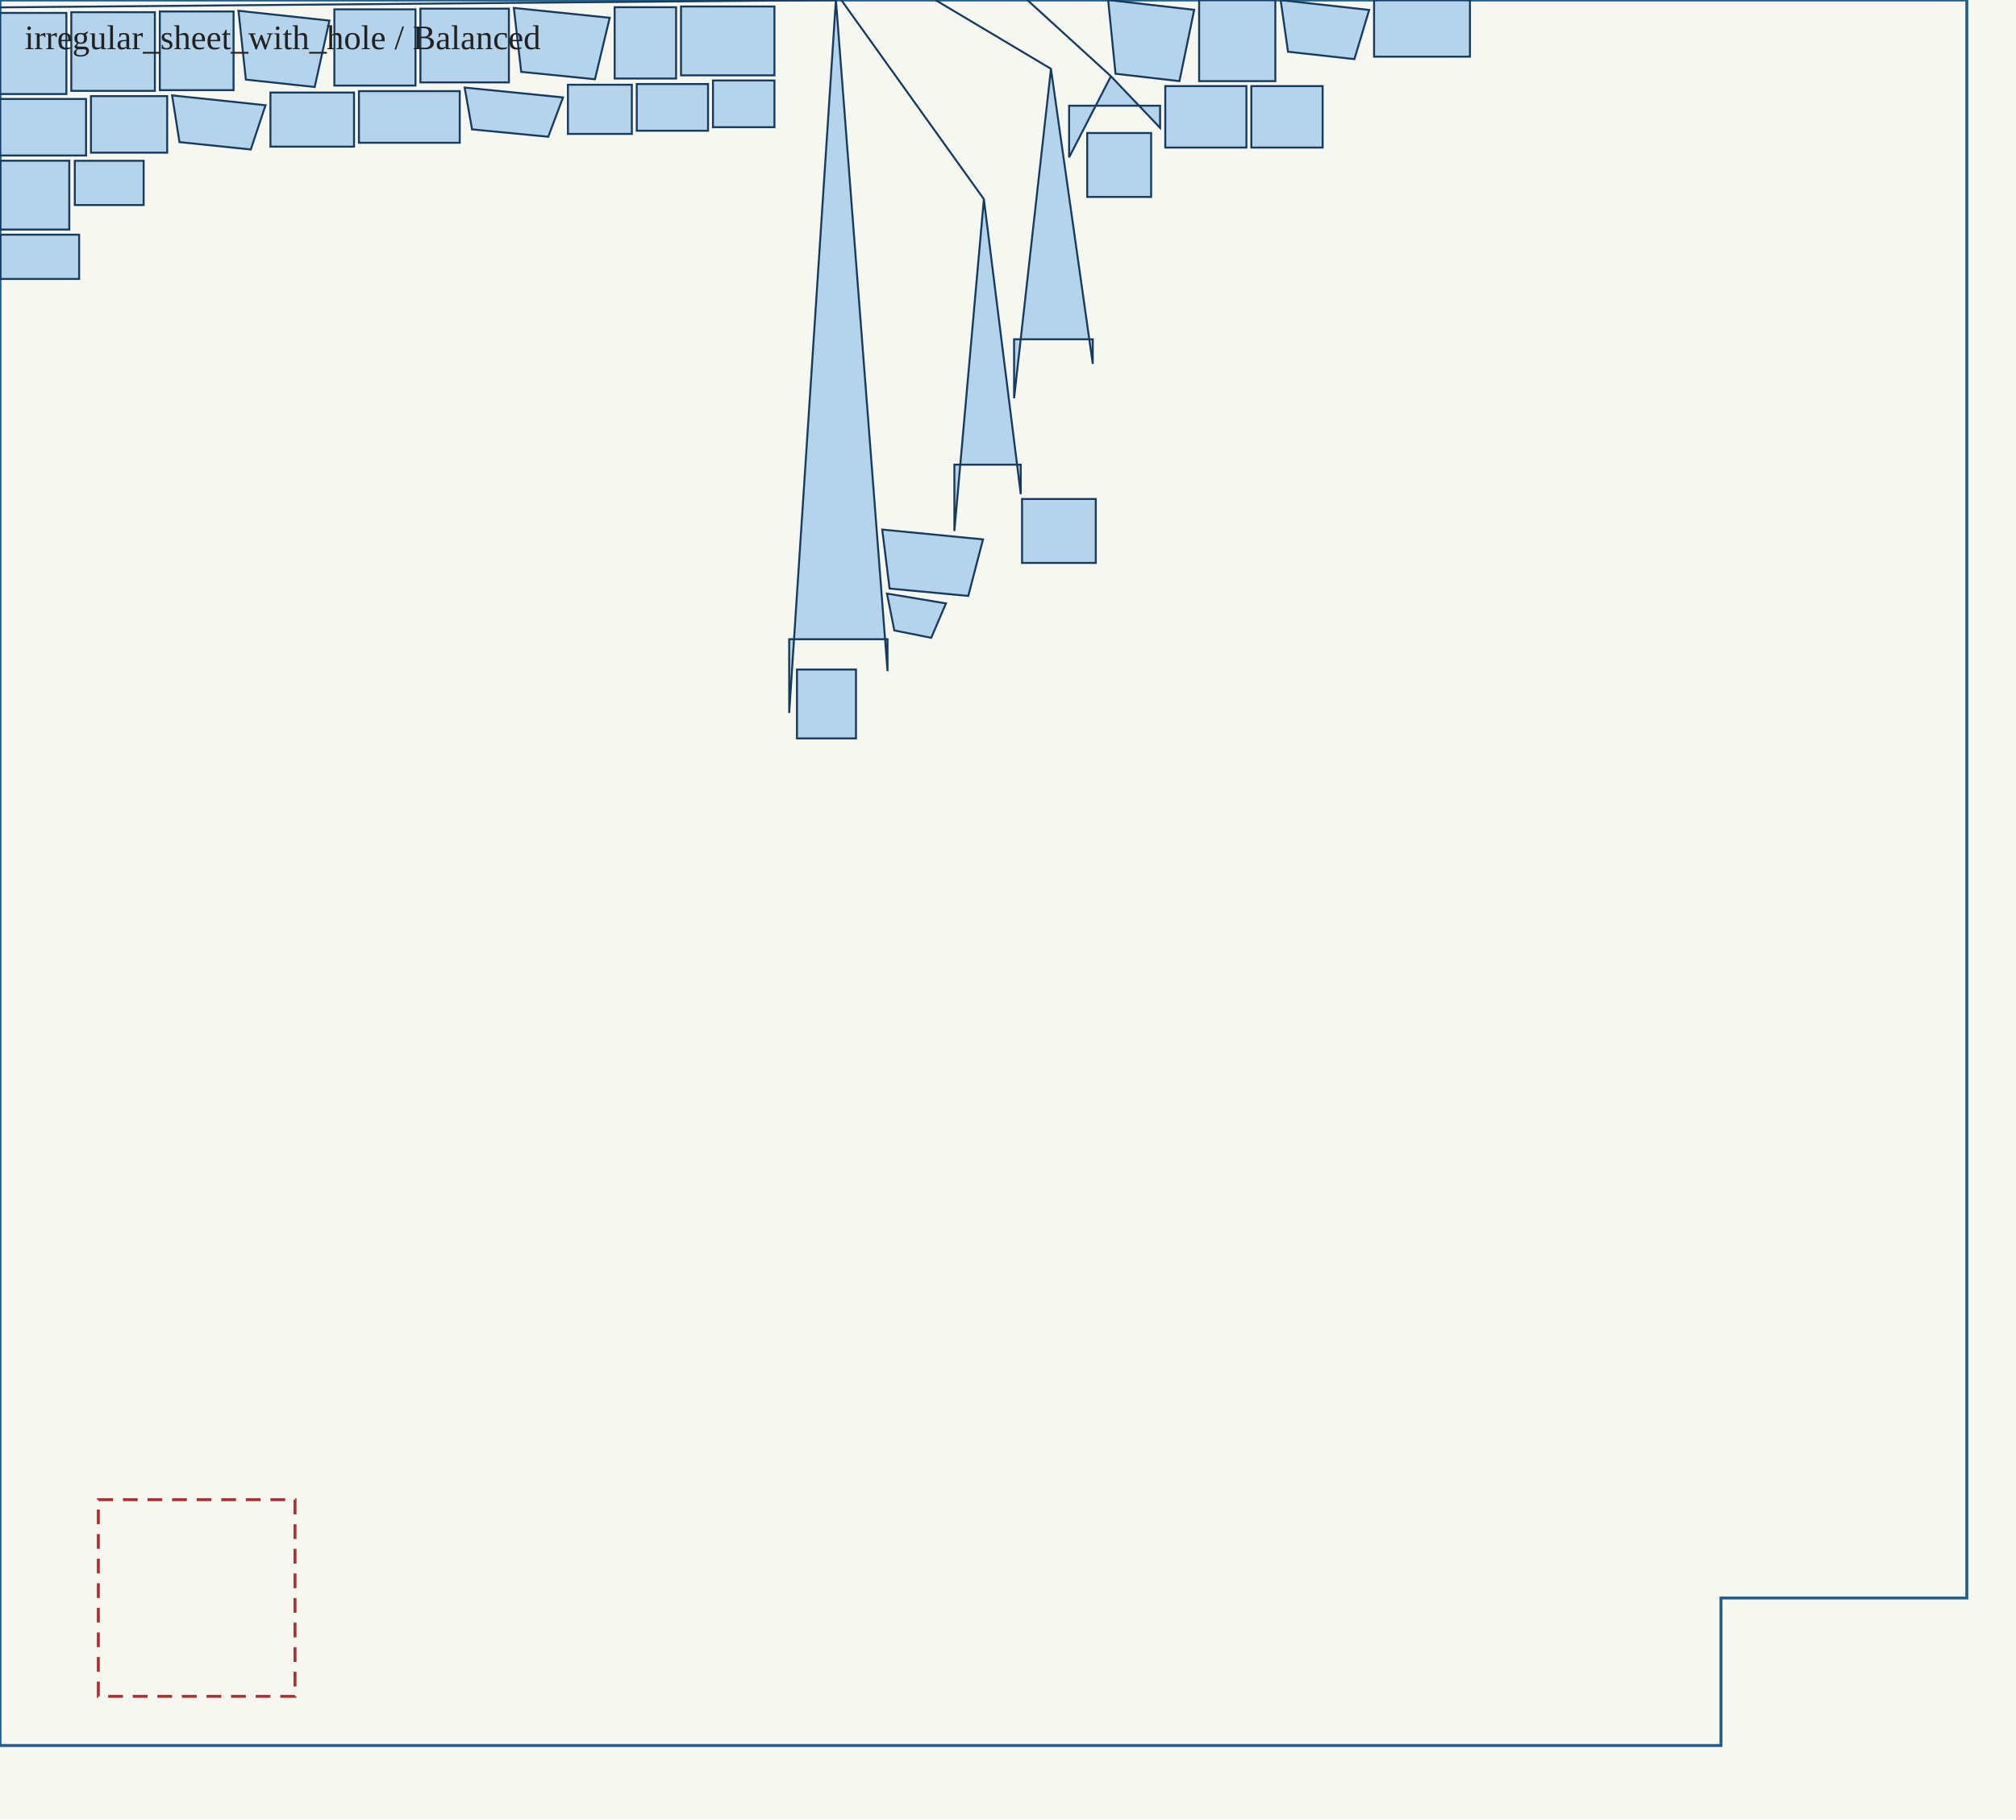
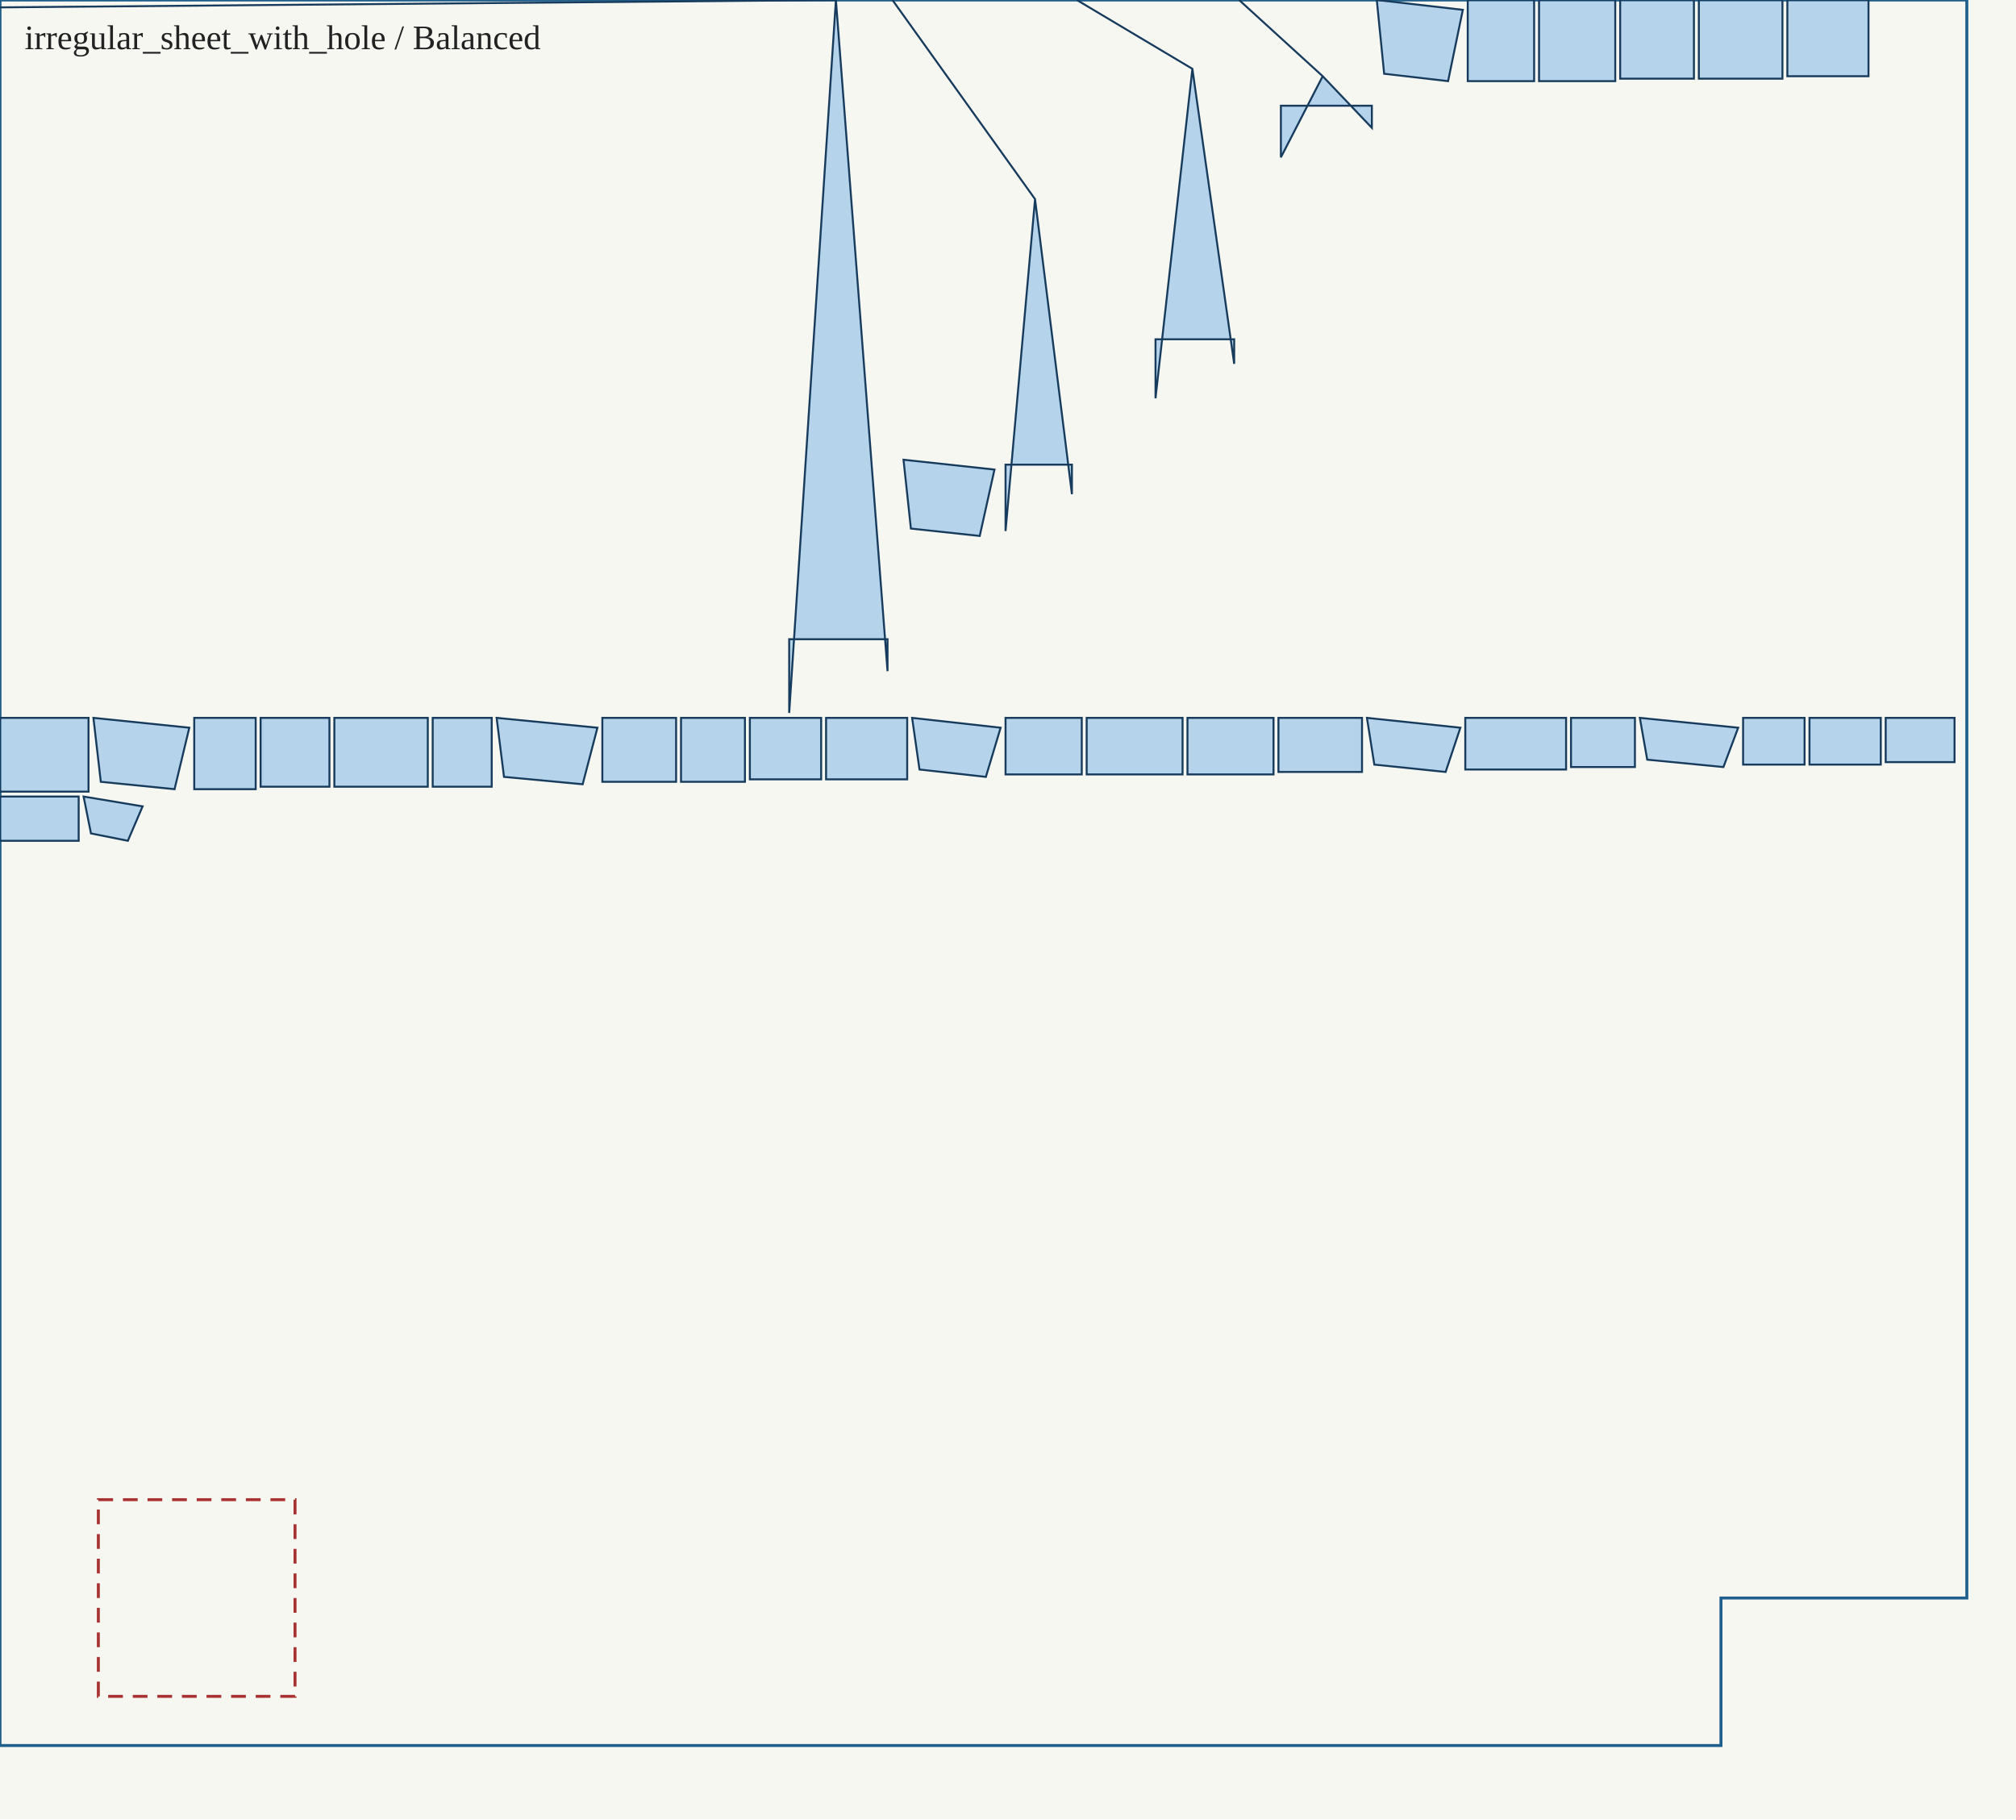
<svg xmlns="http://www.w3.org/2000/svg" width="820.000" height="740.000" viewBox="0 0 820.000 740.000">
  <rect x="0" y="0" width="820.000" height="740.000" fill="#f7f7f2" />
  <g fill="none" stroke="#2a2a2a" stroke-width="1.2">
    <path d="M 0.000 0.000 L 800.000 0.000 L 800.000 650.000 L 700.000 650.000 L 700.000 710.000 L 0.000 710.000 L 0.000 0.000 Z" stroke="#1f5f8b" />
    <path d="M 40.000 610.000 L 120.000 610.000 L 120.000 690.000 L 40.000 690.000 L 40.000 610.000 Z" stroke="#a83232" stroke-dasharray="6 4" />
  </g>
  <g fill="#86b8e7" fill-opacity="0.58" stroke="#163b5c" stroke-width="0.8">
    <g id="part-0">
-       <path d="M 360.766 241.438 L 384.766 245.438 L 378.766 259.438 L 363.766 256.438 L 360.766 241.438 Z" />
+       <path d="M 34.000 324.000 L 58.000 328.000 L 52.000 342.000 L 37.000 339.000 L 34.000 324.000 Z" />
    </g>
    <g id="part-1">
-       <path d="M 37.000 39.094 L 68.000 39.094 L 68.000 62.094 L 37.000 62.094 L 37.000 39.094 Z" />
+       <path d="M 409.000 292.000 L 440.000 292.000 L 440.000 315.000 L 409.000 315.000 L 409.000 292.000 Z" />
    </g>
    <g id="part-2">
-       <path d="M 277.000 2.648 L 315.000 2.648 L 315.000 30.648 L 277.000 30.648 L 277.000 2.648 Z" />
+       <path d="M 136.000 292.000 L 174.000 292.000 L 174.000 320.000 L 136.000 320.000 L 136.000 292.000 Z" />
    </g>
    <g id="part-3">
-       <path d="M 0.000 5.250 L 27.000 5.250 L 27.000 38.250 L 0.000 38.250 L 0.000 5.250 Z" />
+       <path d="M 597.000 0.000 L 624.000 0.000 L 624.000 33.000 L 597.000 33.000 L 597.000 0.000 Z" />
    </g>
    <g id="part-4">
-       <path d="M 110.000 37.648 L 144.000 37.648 L 144.000 59.648 L 110.000 59.648 L 110.000 37.648 Z" />
+       <path d="M 520.000 292.000 L 554.000 292.000 L 554.000 314.000 L 520.000 314.000 L 520.000 292.000 Z" />
    </g>
    <g id="part-5">
-       <path d="M 358.836 215.398 L 399.836 219.398 L 393.836 242.398 L 361.836 239.398 L 358.836 215.398 Z" />
+       <path d="M 202.000 292.000 L 243.000 296.000 L 237.000 319.000 L 205.000 316.000 L 202.000 292.000 Z" />
    </g>
    <g id="part-6">
-       <path d="M 65.000 4.672 L 95.000 4.672 L 95.000 36.672 L 65.000 36.672 L 65.000 4.672 Z" />
+       <path d="M 659.000 0.000 L 689.000 0.000 L 689.000 32.000 L 659.000 32.000 L 659.000 0.000 Z" />
    </g>
    <g id="part-7">
-       <path d="M 434.859 43.000 L 471.859 43.000 L 471.859 52.000 L 451.859 31.000 L 417.859 0.000 L 451.859 31.000 L 434.859 64.000 L 434.859 43.000 Z" />
+       <path d="M 521.000 43.000 L 558.000 43.000 L 558.000 52.000 L 538.000 31.000 L 504.000 0.000 L 538.000 31.000 L 521.000 64.000 L 521.000 43.000 Z" />
    </g>
    <g id="part-8">
-       <path d="M 442.219 54.102 L 468.219 54.102 L 468.219 80.102 L 442.219 80.102 L 442.219 54.102 Z" />
+       <path d="M 277.000 292.000 L 303.000 292.000 L 303.000 318.000 L 277.000 318.000 L 277.000 292.000 Z" />
    </g>
    <g id="part-9">
-       <path d="M 136.000 3.805 L 169.000 3.805 L 169.000 34.805 L 136.000 34.805 L 136.000 3.805 Z" />
+       <path d="M 727.000 0.000 L 760.000 0.000 L 760.000 31.000 L 727.000 31.000 L 727.000 0.000 Z" />
    </g>
    <g id="part-10">
-       <path d="M 189.000 35.625 L 229.000 39.625 L 223.000 55.625 L 192.000 52.625 L 189.000 35.625 Z" />
+       <path d="M 667.000 292.000 L 707.000 296.000 L 701.000 312.000 L 670.000 309.000 L 667.000 292.000 Z" />
    </g>
    <g id="part-11">
-       <path d="M 508.977 35.023 L 537.977 35.023 L 537.977 60.023 L 508.977 60.023 L 508.977 35.023 Z" />
+       <path d="M 305.000 292.000 L 334.000 292.000 L 334.000 317.000 L 305.000 317.000 L 305.000 292.000 Z" />
    </g>
    <g id="part-12">
-       <path d="M 171.000 3.516 L 207.000 3.516 L 207.000 33.516 L 171.000 33.516 L 171.000 3.516 Z" />
+       <path d="M 0.000 292.000 L 36.000 292.000 L 36.000 322.000 L 0.000 322.000 L 0.000 292.000 Z" />
    </g>
    <g id="part-13">
-       <path d="M 290.000 32.734 L 315.000 32.734 L 315.000 51.734 L 290.000 51.734 L 290.000 32.734 Z" />
+       <path d="M 709.000 292.000 L 734.000 292.000 L 734.000 311.000 L 709.000 311.000 L 709.000 292.000 Z" />
    </g>
    <g id="part-14">
-       <path d="M 412.477 138.000 L 444.477 138.000 L 444.477 148.000 L 427.477 28.000 L 380.477 0.000 L 427.477 28.000 L 412.477 162.000 L 412.477 138.000 Z" />
+       <path d="M 470.000 138.000 L 502.000 138.000 L 502.000 148.000 L 485.000 28.000 L 438.000 0.000 L 485.000 28.000 L 470.000 162.000 L 470.000 138.000 Z" />
    </g>
    <g id="part-15">
-       <path d="M 209.000 3.227 L 248.000 7.227 L 242.000 32.227 L 212.000 29.227 L 209.000 3.227 Z" />
+       <path d="M 38.000 292.000 L 77.000 296.000 L 71.000 321.000 L 41.000 318.000 L 38.000 292.000 Z" />
    </g>
    <g id="part-16">
-       <path d="M 30.430 65.398 L 58.430 65.398 L 58.430 83.398 L 30.430 83.398 L 30.430 65.398 Z" />
+       <path d="M 767.000 292.000 L 795.000 292.000 L 795.000 310.000 L 767.000 310.000 L 767.000 292.000 Z" />
    </g>
    <g id="part-17">
-       <path d="M 0.000 40.250 L 35.000 40.250 L 35.000 63.250 L 0.000 63.250 L 0.000 40.250 Z" />
+       <path d="M 483.000 292.000 L 518.000 292.000 L 518.000 315.000 L 483.000 315.000 L 483.000 292.000 Z" />
    </g>
    <g id="part-18">
-       <path d="M 324.164 272.344 L 348.164 272.344 L 348.164 300.344 L 324.164 300.344 L 324.164 272.344 Z" />
+       <path d="M 176.000 292.000 L 200.000 292.000 L 200.000 320.000 L 176.000 320.000 L 176.000 292.000 Z" />
    </g>
    <g id="part-19">
-       <path d="M 487.734 0.000 L 518.734 0.000 L 518.734 33.000 L 487.734 33.000 L 487.734 0.000 Z" />
+       <path d="M 626.000 0.000 L 657.000 0.000 L 657.000 33.000 L 626.000 33.000 L 626.000 0.000 Z" />
    </g>
    <g id="part-20">
-       <path d="M 70.000 38.805 L 108.000 42.805 L 102.000 60.805 L 73.000 57.805 L 70.000 38.805 Z" />
+       <path d="M 556.000 292.000 L 594.000 296.000 L 588.000 314.000 L 559.000 311.000 L 556.000 292.000 Z" />
    </g>
    <g id="part-21">
-       <path d="M 388.188 189.000 L 415.188 189.000 L 415.188 201.000 L 400.188 81.000 L 342.188 0.000 L 400.188 81.000 L 388.188 216.000 L 388.188 189.000 Z" />
+       <path d="M 409.000 189.000 L 436.000 189.000 L 436.000 201.000 L 421.000 81.000 L 363.000 0.000 L 421.000 81.000 L 409.000 216.000 L 409.000 189.000 Z" />
    </g>
    <g id="part-22">
-       <path d="M 29.000 4.961 L 63.000 4.961 L 63.000 36.961 L 29.000 36.961 L 29.000 4.961 Z" />
+       <path d="M 691.000 0.000 L 725.000 0.000 L 725.000 32.000 L 691.000 32.000 L 691.000 0.000 Z" />
    </g>
    <g id="part-23">
-       <path d="M 146.000 37.070 L 187.000 37.070 L 187.000 58.070 L 146.000 58.070 L 146.000 37.070 Z" />
+       <path d="M 596.000 292.000 L 637.000 292.000 L 637.000 313.000 L 596.000 313.000 L 596.000 292.000 Z" />
    </g>
    <g id="part-24">
-       <path d="M 415.711 202.969 L 445.711 202.969 L 445.711 228.969 L 415.711 228.969 L 415.711 202.969 Z" />
+       <path d="M 245.000 292.000 L 275.000 292.000 L 275.000 318.000 L 245.000 318.000 L 245.000 292.000 Z" />
    </g>
    <g id="part-25">
-       <path d="M 97.000 4.383 L 134.000 8.383 L 128.000 35.383 L 100.000 32.383 L 97.000 4.383 Z" />
+       <path d="M 367.500 187.000 L 404.500 191.000 L 398.500 218.000 L 370.500 215.000 L 367.500 187.000 Z" />
    </g>
    <g id="part-26">
-       <path d="M 231.000 34.469 L 257.000 34.469 L 257.000 54.469 L 231.000 54.469 L 231.000 34.469 Z" />
+       <path d="M 639.000 292.000 L 665.000 292.000 L 665.000 312.000 L 639.000 312.000 L 639.000 292.000 Z" />
    </g>
    <g id="part-27">
-       <path d="M 473.977 35.023 L 506.977 35.023 L 506.977 60.023 L 473.977 60.023 L 473.977 35.023 Z" />
+       <path d="M 336.000 292.000 L 369.000 292.000 L 369.000 317.000 L 336.000 317.000 L 336.000 292.000 Z" />
    </g>
    <g id="part-28">
      <path d="M 321.000 260.000 L 361.000 260.000 L 361.000 273.000 L 340.000 0.000 L 0.000 3.000 L 340.000 0.000 L 321.000 290.000 L 321.000 260.000 Z" />
    </g>
    <g id="part-29">
-       <path d="M 259.000 34.180 L 288.000 34.180 L 288.000 53.180 L 259.000 53.180 L 259.000 34.180 Z" />
+       <path d="M 736.000 292.000 L 765.000 292.000 L 765.000 311.000 L 736.000 311.000 L 736.000 292.000 Z" />
    </g>
    <g id="part-30">
-       <path d="M 520.898 0.047 L 556.898 4.047 L 550.898 24.047 L 523.898 21.047 L 520.898 0.047 Z" />
+       <path d="M 371.000 292.000 L 407.000 296.000 L 401.000 316.000 L 374.000 313.000 L 371.000 292.000 Z" />
    </g>
    <g id="part-31">
-       <path d="M 250.000 2.938 L 275.000 2.938 L 275.000 31.938 L 250.000 31.938 L 250.000 2.938 Z" />
+       <path d="M 79.000 292.000 L 104.000 292.000 L 104.000 321.000 L 79.000 321.000 L 79.000 292.000 Z" />
    </g>
    <g id="part-32">
-       <path d="M 0.188 95.461 L 32.188 95.461 L 32.188 113.461 L 0.188 113.461 L 0.188 95.461 Z" />
+       <path d="M 0.000 324.000 L 32.000 324.000 L 32.000 342.000 L 0.000 342.000 L 0.000 324.000 Z" />
    </g>
    <g id="part-33">
-       <path d="M 558.898 0.047 L 597.898 0.047 L 597.898 23.047 L 558.898 23.047 L 558.898 0.047 Z" />
+       <path d="M 442.000 292.000 L 481.000 292.000 L 481.000 315.000 L 442.000 315.000 L 442.000 292.000 Z" />
    </g>
    <g id="part-34">
-       <path d="M 0.188 65.375 L 28.188 65.375 L 28.188 93.375 L 0.188 93.375 L 0.188 65.375 Z" />
+       <path d="M 106.000 292.000 L 134.000 292.000 L 134.000 320.000 L 106.000 320.000 L 106.000 292.000 Z" />
    </g>
    <g id="part-35">
-       <path d="M 450.734 0.000 L 485.734 4.000 L 479.734 33.000 L 453.734 30.000 L 450.734 0.000 Z" />
+       <path d="M 560.000 0.000 L 595.000 4.000 L 589.000 33.000 L 563.000 30.000 L 560.000 0.000 Z" />
    </g>
  </g>
  <text x="10" y="20" font-size="14" fill="#222">irregular_sheet_with_hole / Balanced</text>
</svg>
